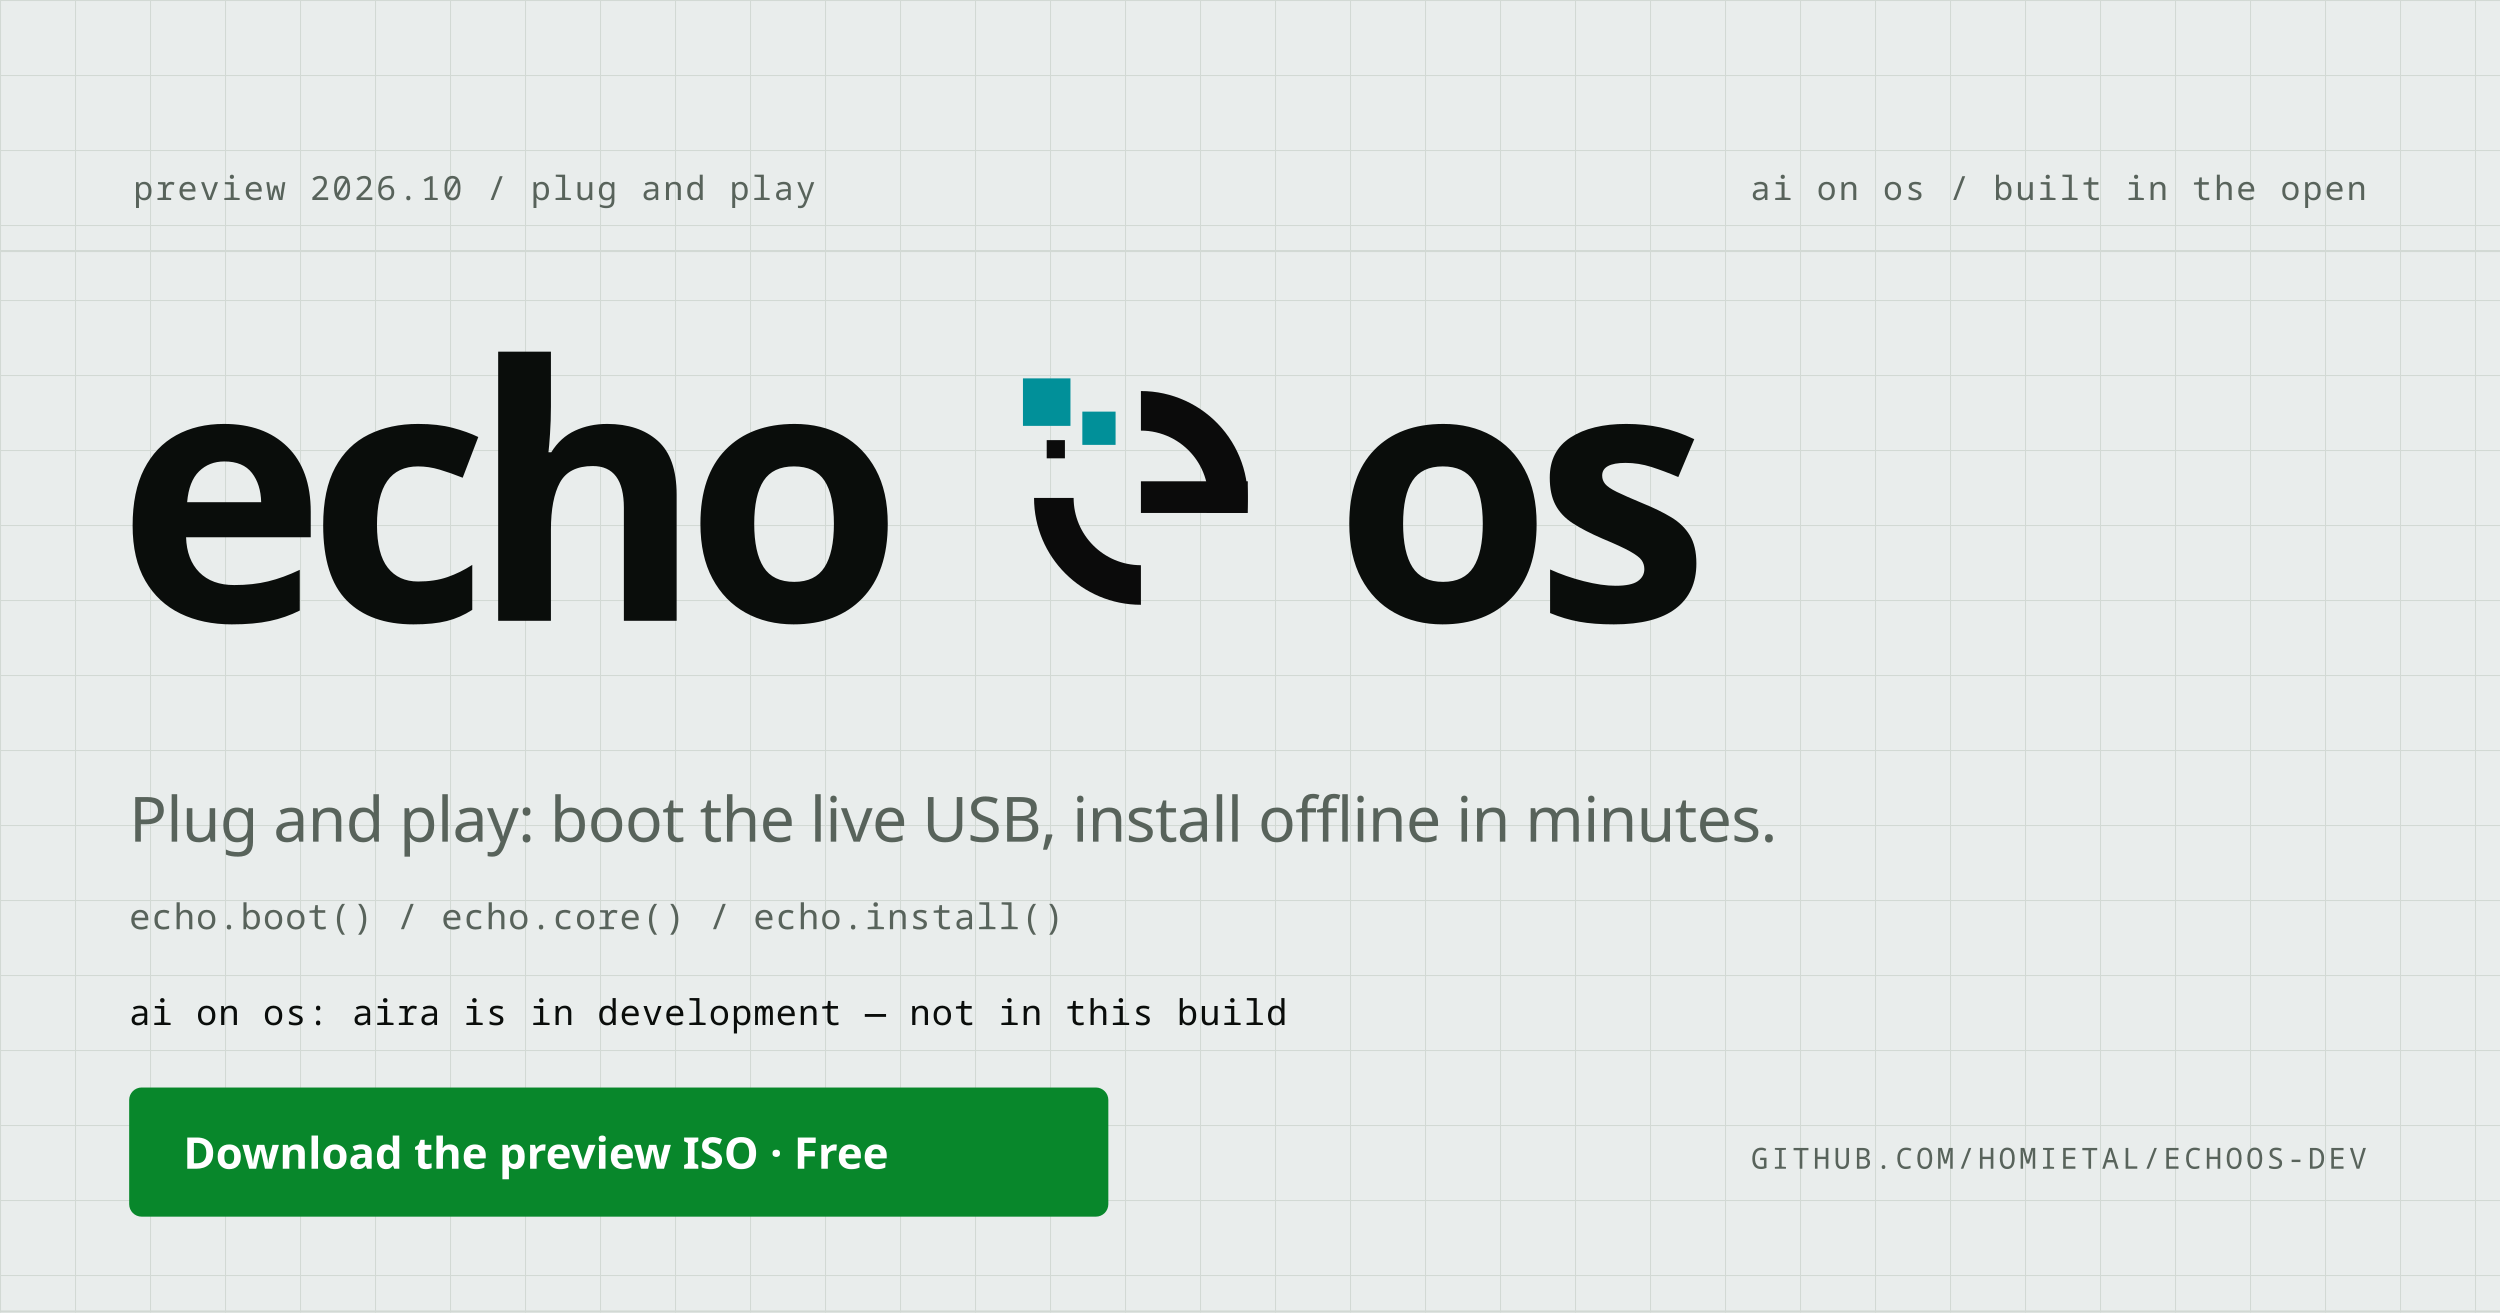
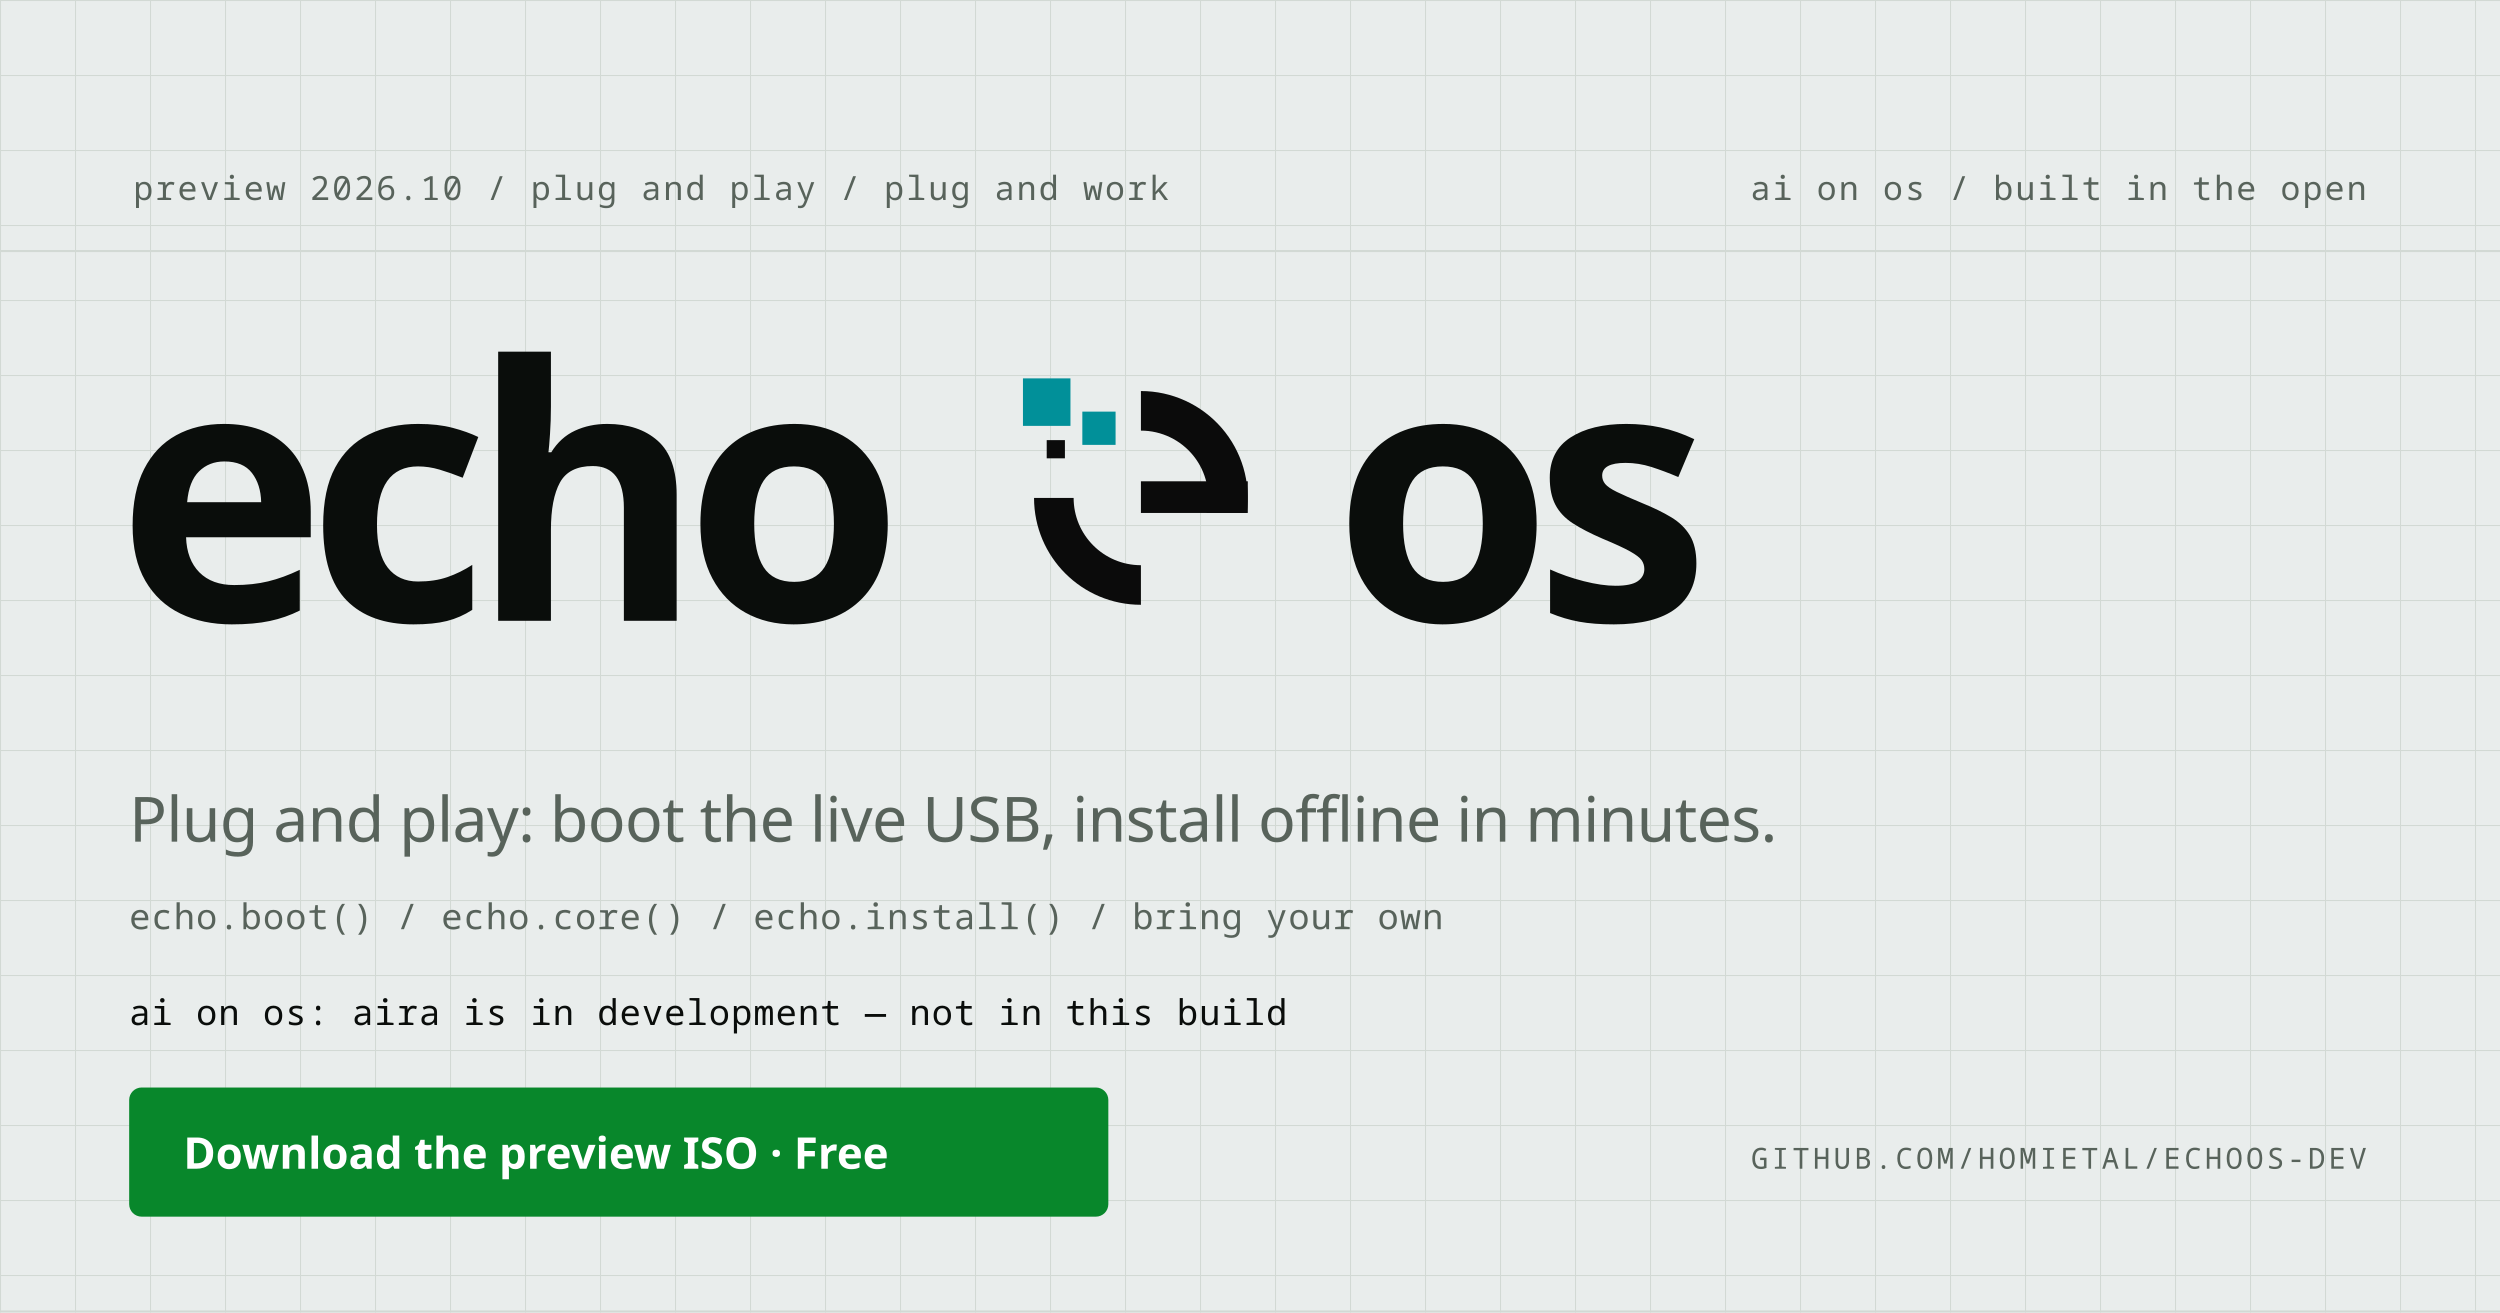
<svg xmlns="http://www.w3.org/2000/svg" width="1200" height="630" viewBox="0 0 1200 630">
  <defs>
    <pattern id="grid" width="36" height="36" patternUnits="userSpaceOnUse">
      <path d="M36 0H0V36" fill="none" stroke="#d2d9d4" stroke-width="1" />
    </pattern>
  </defs>
  <rect width="1200" height="630" fill="#e9edec" />
  <rect width="1200" height="630" fill="url(#grid)" />
-   <text x="64" y="96" fill="#58635b" font-family="Noto Sans Mono, ui-monospace, monospace" font-size="16" letter-spacing="1">preview 2026.10 / plug and play</text>
+   <text x="64" y="96" fill="#58635b" font-family="Noto Sans Mono, ui-monospace, monospace" font-size="16" letter-spacing="1">preview 2026.10 / plug and play / plug and work</text>
  <text x="1136" y="96" text-anchor="end" fill="#58635b" font-family="Noto Sans Mono, ui-monospace, monospace" font-size="16" letter-spacing="1">ai on os / built in the open</text>
  <rect x="0" y="120" width="1200" height="1" fill="#d2d9d4" />
  <text x="56" y="298" fill="#0a0d0b" font-family="Noto Sans, sans-serif" font-size="170" font-weight="700" letter-spacing="-9">echo</text>
  <g transform="translate(442.0 142.1) scale(0.38)">
    <path fill="#0b0b0b" d="M278 120A135 135 0 0 1 411.6 274L360.9 274A85 85 0 0 0 278 170Z" />
    <path fill="#0b0b0b" d="M278 234H413V274H278Z" />
    <path fill="#0b0b0b" d="M143 255A135 135 0 0 0 278 390L278 340A85 85 0 0 1 193 255Z" />
    <rect x="129" y="104" width="60" height="60" fill="#019099" />
    <rect x="204" y="146" width="42" height="42" fill="#019099" />
    <rect x="159" y="182" width="23" height="23" fill="#0b0b0b" />
  </g>
  <text x="640" y="298" fill="#0a0d0b" font-family="Noto Sans, sans-serif" font-size="170" font-weight="700" letter-spacing="-9">os</text>
  <text x="62" y="404" fill="#58635b" font-family="Noto Sans, sans-serif" font-size="30" letter-spacing="-0.3">Plug and play: boot the live USB, install offline in minutes.</text>
-   <text x="62" y="446" fill="#58635b" font-family="Noto Sans Mono, ui-monospace, monospace" font-size="17" letter-spacing="0.5">echo.boot() / echo.core() / echo.install()</text>
+   <text x="62" y="446" fill="#58635b" font-family="Noto Sans Mono, ui-monospace, monospace" font-size="17" letter-spacing="0.5">echo.boot() / echo.core() / echo.install() / bring your own</text>
  <text x="62" y="492" fill="#0a0d0b" font-family="Noto Sans Mono, ui-monospace, monospace" font-size="17" letter-spacing="0.5">ai on os: aira is in development — not in this build</text>
  <rect x="62" y="522" width="470" height="62" rx="6" fill="#08872b" />
  <text x="88" y="561" fill="#ffffff" font-family="Noto Sans, sans-serif" font-size="21" font-weight="600">Download the preview ISO · Free</text>
  <text x="1136" y="561" text-anchor="end" fill="#58635b" font-family="Noto Sans Mono, ui-monospace, monospace" font-size="14" letter-spacing="1.5">GITHUB.COM/HOMIETAL/ECHOOS-DEV</text>
  <rect x="0" y="629" width="1200" height="1" fill="#d2d9d4" />
</svg>
